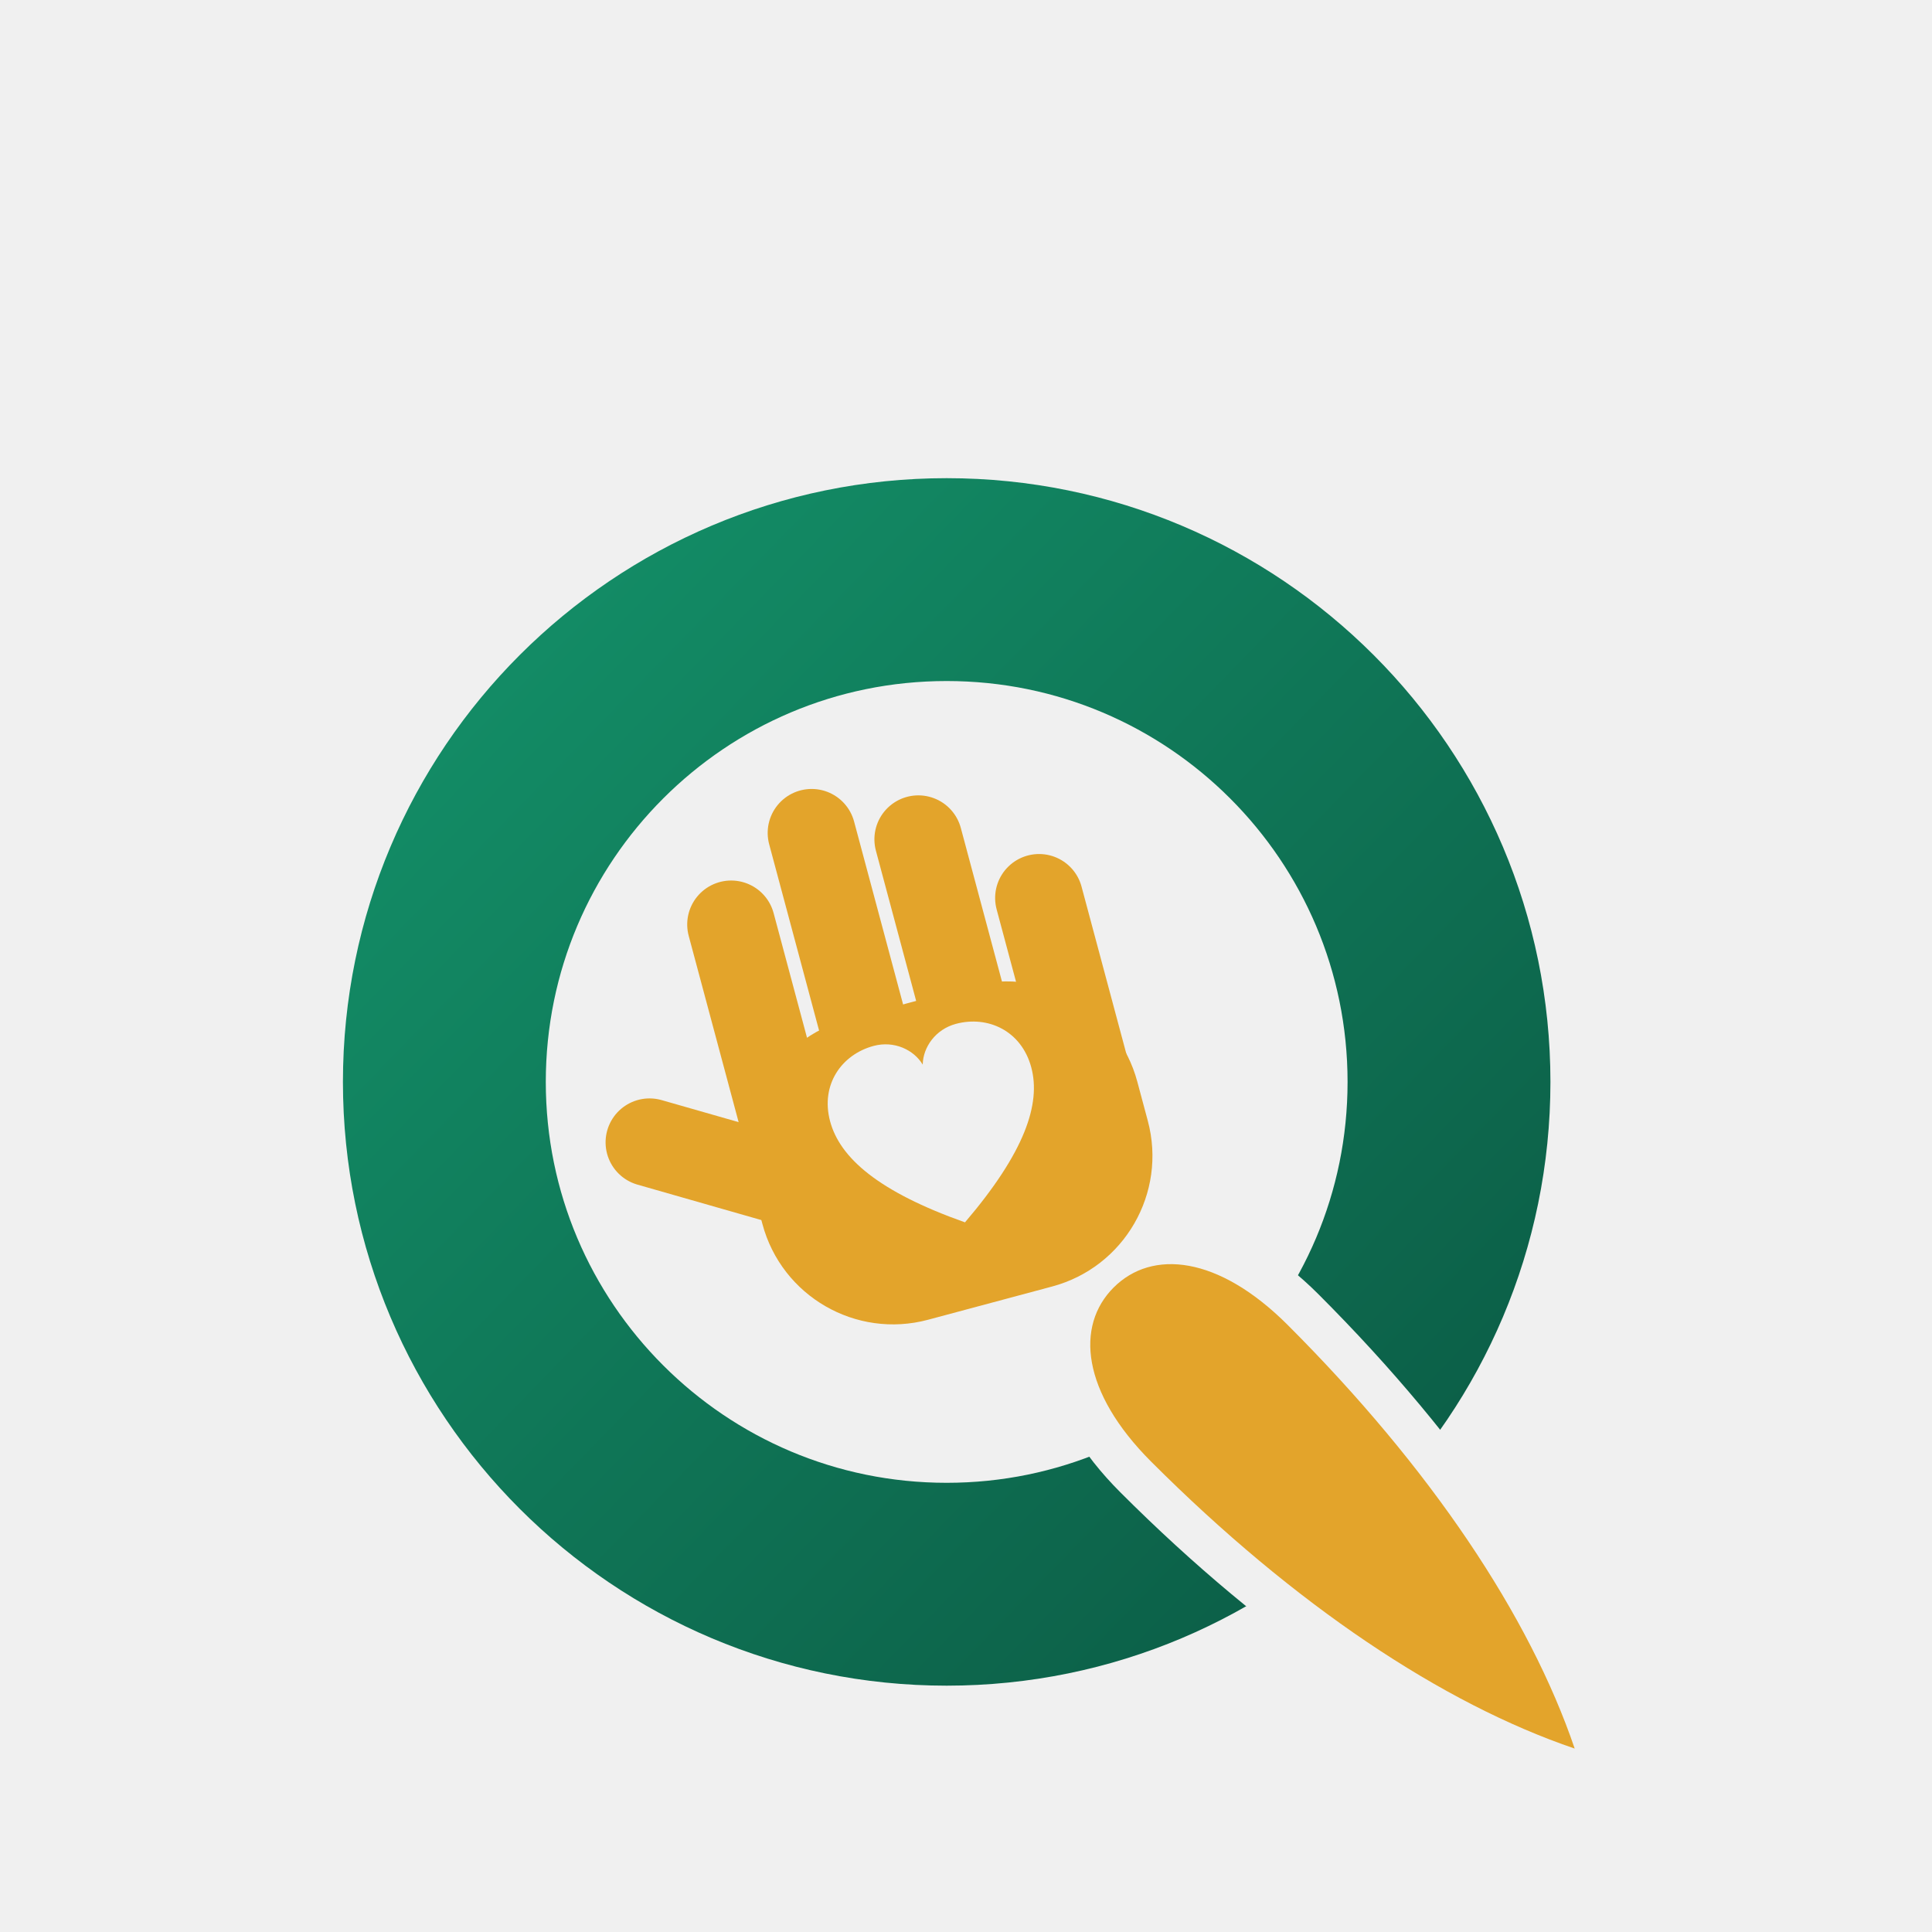
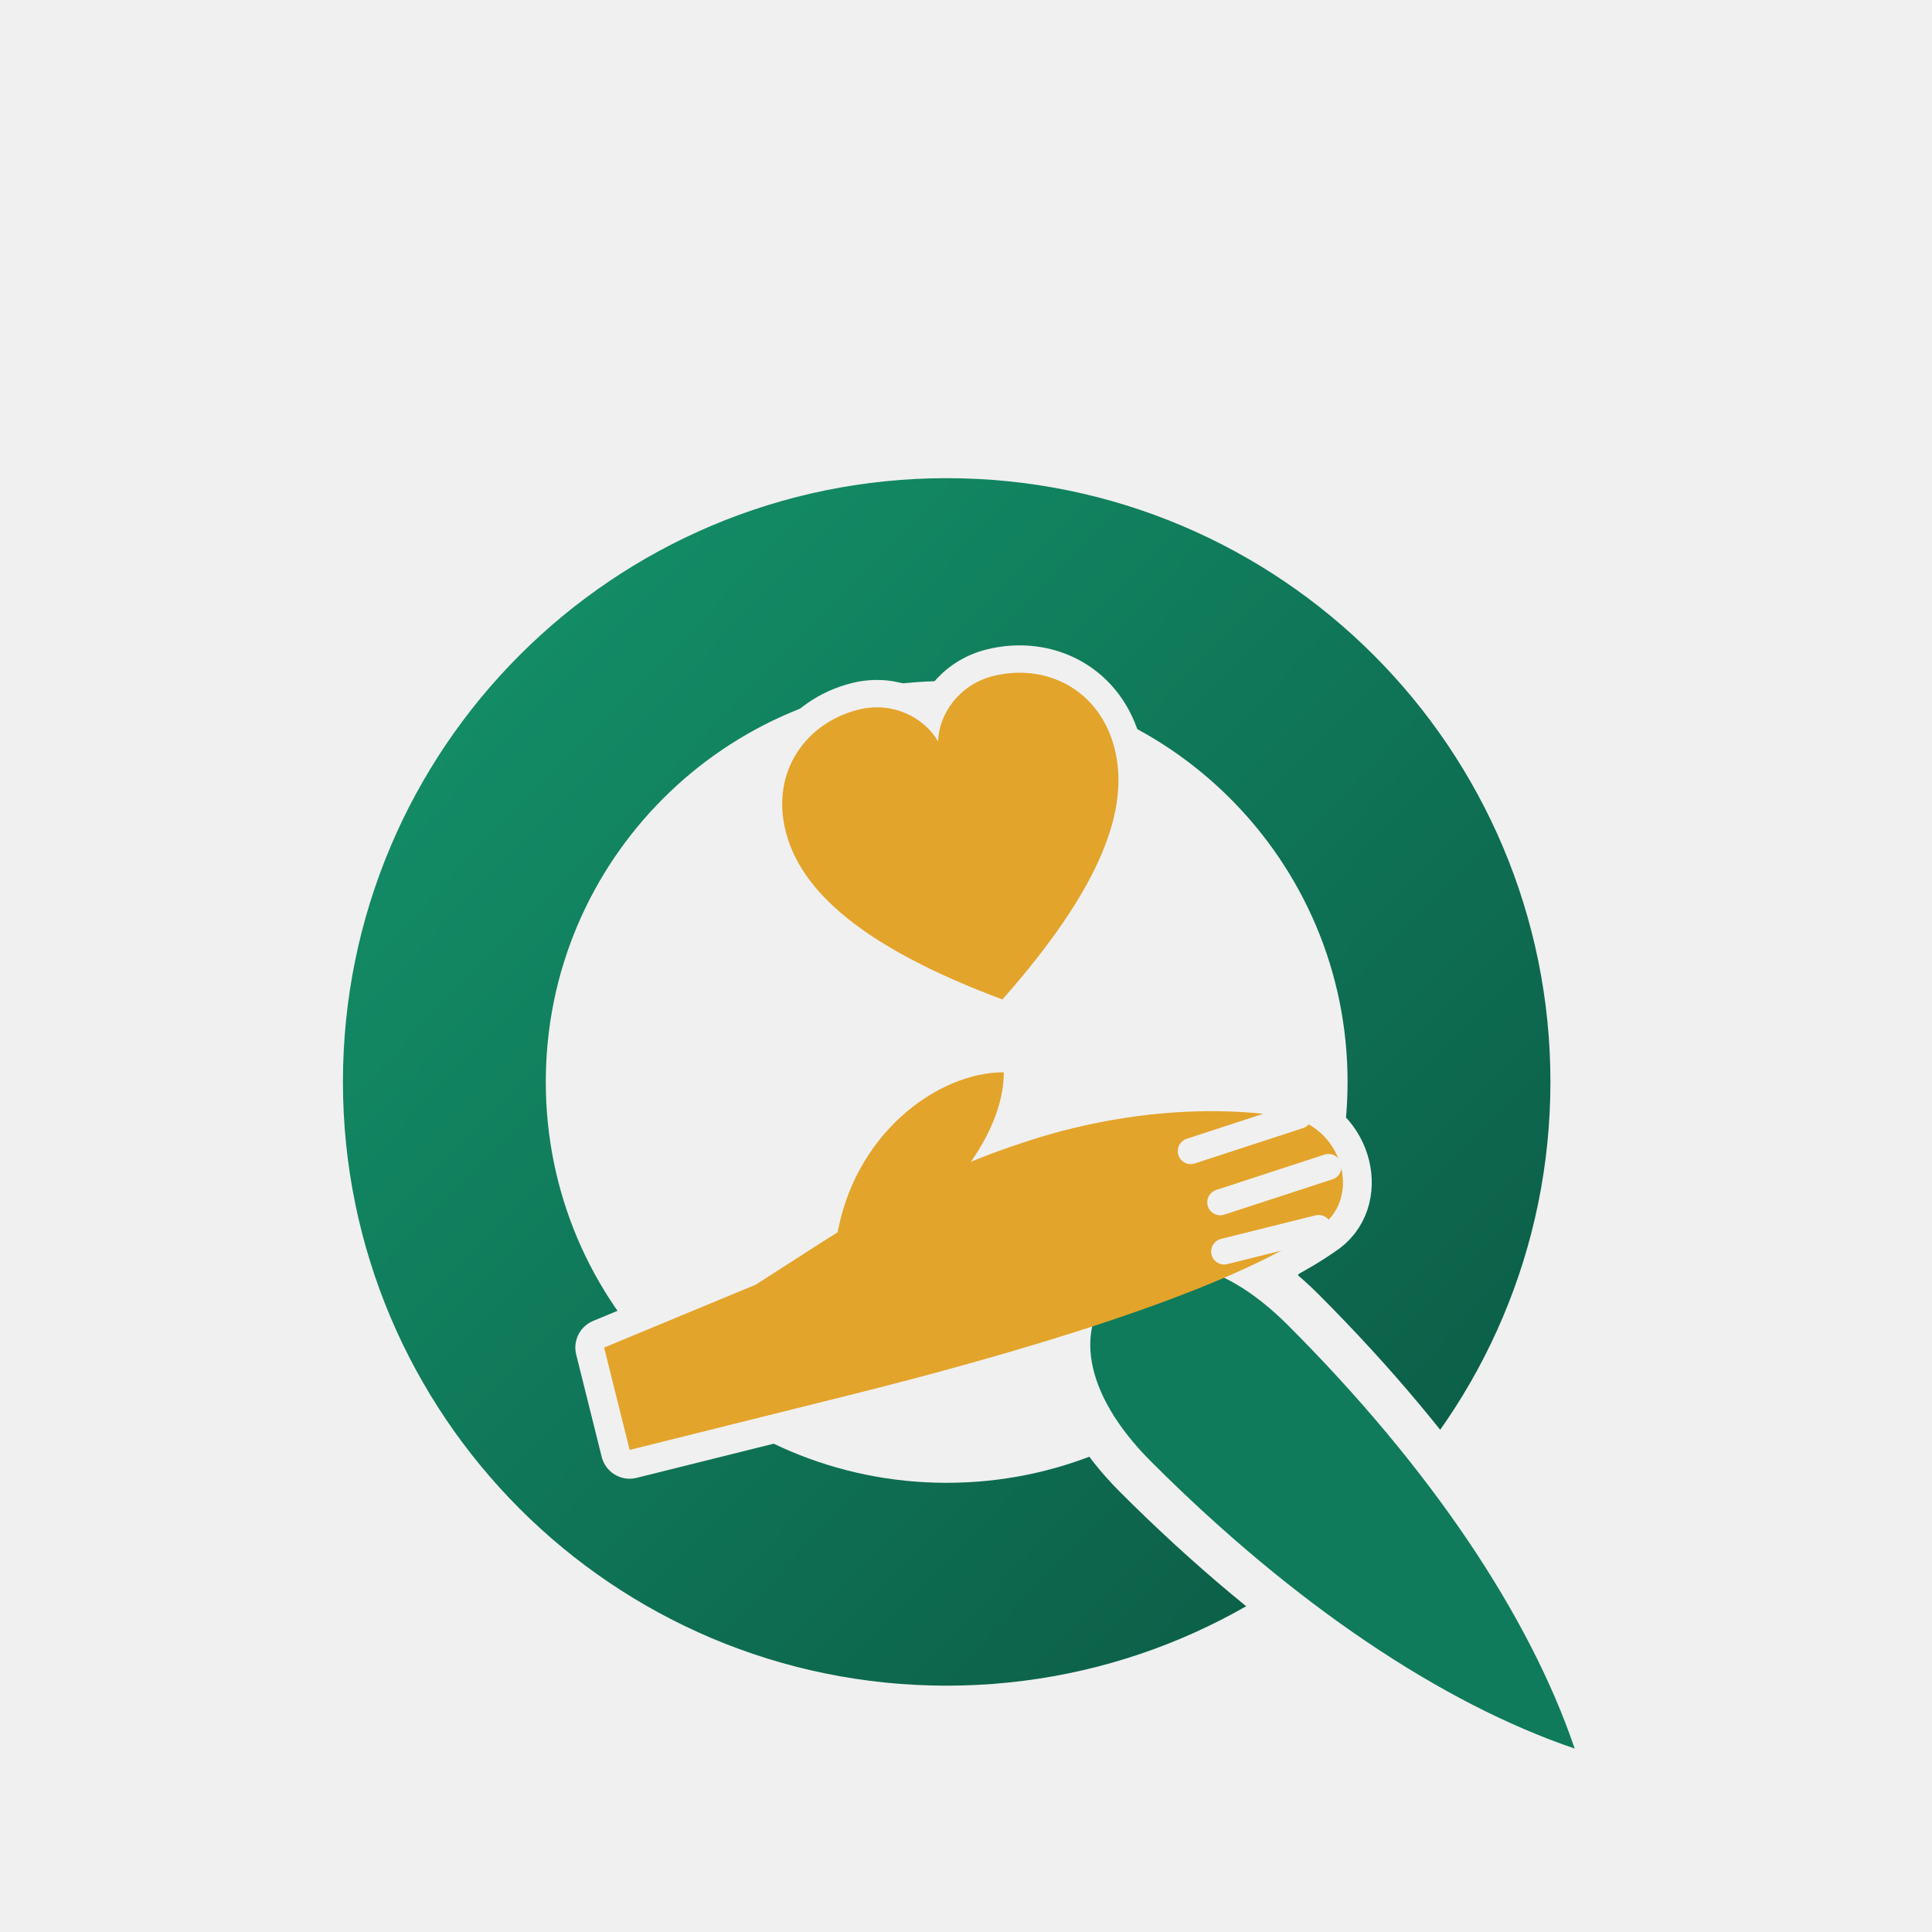
<svg xmlns="http://www.w3.org/2000/svg" viewBox="0 0 200 200" width="200" height="200" role="img">
  <defs>
    <linearGradient id="gm1" x1="24" y1="40" x2="168" y2="180" gradientUnits="userSpaceOnUse">
      <stop offset="0" stop-color="#159A6F" />
      <stop offset="1" stop-color="#0A5440" />
    </linearGradient>
-     <mask id="mm1" maskUnits="userSpaceOnUse" x="-20" y="-20" width="240" height="240">
-       <rect x="-20" y="-20" width="240" height="240" fill="#fff" />
+     <mask id="sm1" maskUnits="userSpaceOnUse" x="-40" y="-40" width="300" height="300">
+       <rect x="-40" y="-40" width="300" height="300" fill="#fff" />
+       <path d="M92,49 L78,50" stroke="#000" stroke-width="3.2" stroke-linecap="round" />
+       <path d="M94,56 L80,57" stroke="#000" stroke-width="3.2" stroke-linecap="round" />
+       <path d="M91,63 L79,63" stroke="#000" stroke-width="3.2" stroke-linecap="round" />
+     </mask>
+     <mask id="mm1" maskUnits="userSpaceOnUse" x="-40" y="-40" width="300" height="300">
+       <rect x="-40" y="-40" width="300" height="300" fill="#fff" />
      <g transform="matrix(0.70711 0.70711 0.70711 -0.70711 124 140)">
        <path d="M58,0 C45,6.4 27,10 6,10 C-4.2,10 -9.5,5.6 -9.5,0 C-9.5,-5.6 -4.2,-10 6,-10 C27,-10 45,-6.4 58,0 Z" fill="#000" stroke="#000" stroke-width="9" stroke-linejoin="round" />
      </g>
+       <g transform="translate(100 122) rotate(-14) scale(0.84) translate(-48 -46)" stroke="#000" stroke-width="7.1" stroke-linejoin="round">
+         <path d="M2,56 L22,53 C34,49 44,45 58,44 C70,43 82,45 91,49 C97,52 97,61 91,63 C78,68 50,69 30,69 L2,69 Z" fill="#000" />
+         <path d="M33,50 C38,38 50,33 58,35 C56,43 46,50 36,53 Z" fill="#000" />
+         <g transform="translate(60 12) scale(0.95)">
+           <path d="M0,15 C-16,4 -22,-5 -22,-13 C-22,-21 -16,-26 -9,-26 C-4.5,-26 -1,-23 0,-19.5 C1,-23 4.5,-26 9,-26 C16,-26 22,-21 22,-13 C22,-5 16,4 0,15 Z" fill="#000" />
+         </g>
+       </g>
    </mask>
-     <mask id="pm1" maskUnits="userSpaceOnUse" x="-40" y="-40" width="280" height="280">
-       <rect x="-40" y="-40" width="280" height="280" fill="#fff" />
-       <g transform="translate(48 57) scale(0.7)">
-         <path d="M0,15 C-16,4 -22,-5 -22,-13 C-22,-21 -16,-26 -9,-26 C-4.5,-26 -1,-23 0,-19.5 C1,-23 4.5,-26 9,-26 C16,-26 22,-21 22,-13 C22,-5 16,4 0,15 Z" fill="#000" />
+     <mask id="tm1" maskUnits="userSpaceOnUse" x="-40" y="-40" width="300" height="300">
+       <rect x="-40" y="-40" width="300" height="300" fill="#fff" />
+       <g transform="translate(100 122) rotate(-14) scale(0.84) translate(-48 -46)" stroke="#000" stroke-width="7.1" stroke-linejoin="round">
+         <path d="M2,56 L22,53 C34,49 44,45 58,44 C70,43 82,45 91,49 C97,52 97,61 91,63 C78,68 50,69 30,69 L2,69 Z" fill="#000" />
+         <path d="M33,50 C38,38 50,33 58,35 C56,43 46,50 36,53 Z" fill="#000" />
+         <g transform="translate(60 12) scale(0.95)">
+           <path d="M0,15 C-16,4 -22,-5 -22,-13 C-22,-21 -16,-26 -9,-26 C-4.5,-26 -1,-23 0,-19.5 C1,-23 4.5,-26 9,-26 C16,-26 22,-21 22,-13 C22,-5 16,4 0,15 Z" fill="#000" />
+         </g>
      </g>
    </mask>
  </defs>
  <g transform="translate(-2 0)">
    <circle cx="100" cy="112" r="52" fill="none" stroke="url(#gm1)" stroke-width="21" mask="url(#mm1)" />
-     <g transform="translate(98 112) rotate(-15) scale(0.70) translate(-48 -46)">
-       <g mask="url(#pm1)">
-         <path d="M26,52 L26,16" stroke="#E3A42B" stroke-width="13" stroke-linecap="round" fill="none" />
-         <path d="M41,52 L41,6" stroke="#E3A42B" stroke-width="13" stroke-linecap="round" fill="none" />
-         <path d="M56,52 L56,11" stroke="#E3A42B" stroke-width="13" stroke-linecap="round" fill="none" />
-         <path d="M71,52 L71,24" stroke="#E3A42B" stroke-width="13" stroke-linecap="round" fill="none" />
-         <path d="M26,56 L6,44" stroke="#E3A42B" stroke-width="13" stroke-linecap="round" fill="none" />
-         <rect x="19" y="34" width="59" height="46" rx="20" fill="#E3A42B" />
+     <g mask="url(#tm1)" transform="matrix(0.70711 0.70711 0.70711 -0.70711 124 140)">
+       <path d="M58,0 C45,6.4 27,10 6,10 C-4.2,10 -9.5,5.6 -9.5,0 C-9.5,-5.6 -4.2,-10 6,-10 C27,-10 45,-6.4 58,0 Z" fill="#0F7B5A" />
+     </g>
+     <g transform="translate(100 122) rotate(-14) scale(0.84) translate(-48 -46)">
+       <g mask="url(#sm1)">
+         <path d="M2,56 L22,53 C34,49 44,45 58,44 C70,43 82,45 91,49 C97,52 97,61 91,63 C78,68 50,69 30,69 L2,69 Z" fill="#E3A42B" />
+         <path d="M33,50 C38,38 50,33 58,35 C56,43 46,50 36,53 Z" fill="#E3A42B" />
      </g>
-     </g>
-     <g transform="matrix(0.70711 0.70711 0.70711 -0.70711 124 140)">
-       <path d="M58,0 C45,6.4 27,10 6,10 C-4.2,10 -9.5,5.6 -9.5,0 C-9.5,-5.6 -4.2,-10 6,-10 C27,-10 45,-6.4 58,0 Z" fill="#E3A42B" />
+       <g transform="translate(60 12) scale(0.95)">
+         <path d="M0,15 C-16,4 -22,-5 -22,-13 C-22,-21 -16,-26 -9,-26 C-4.5,-26 -1,-23 0,-19.5 C1,-23 4.5,-26 9,-26 C16,-26 22,-21 22,-13 C22,-5 16,4 0,15 Z" fill="#E3A42B" />
+       </g>
    </g>
  </g>
</svg>
